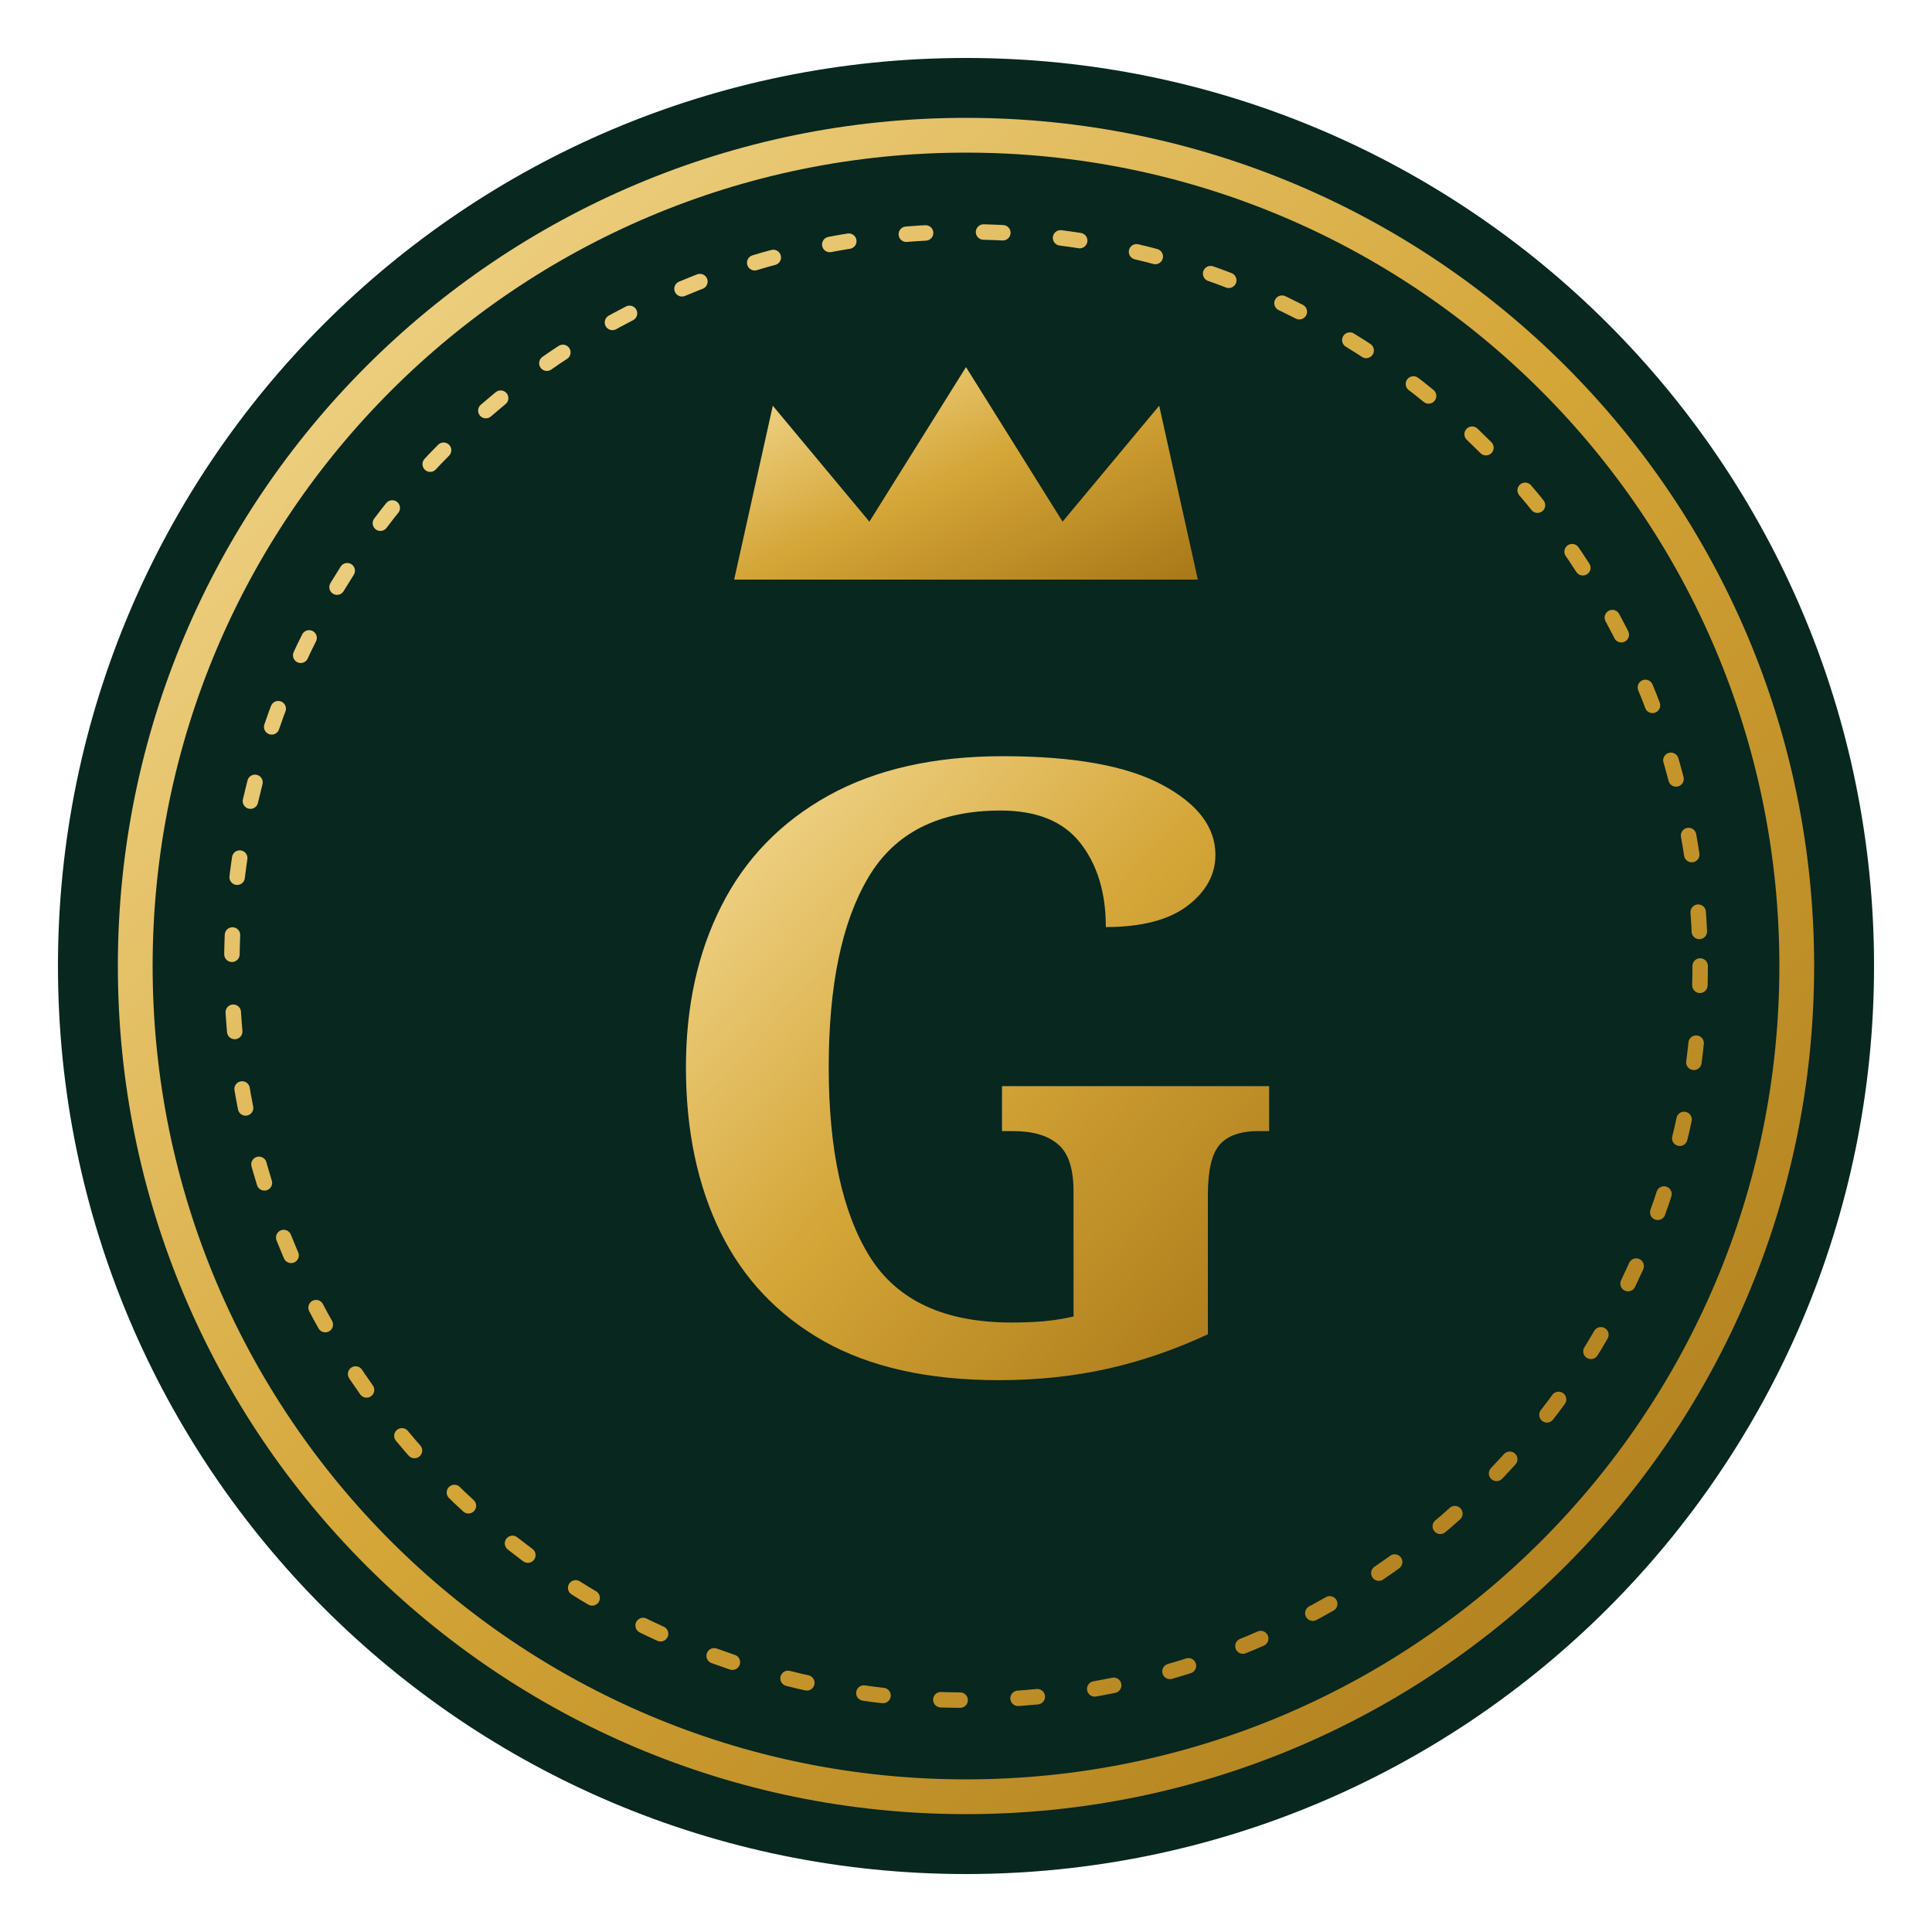
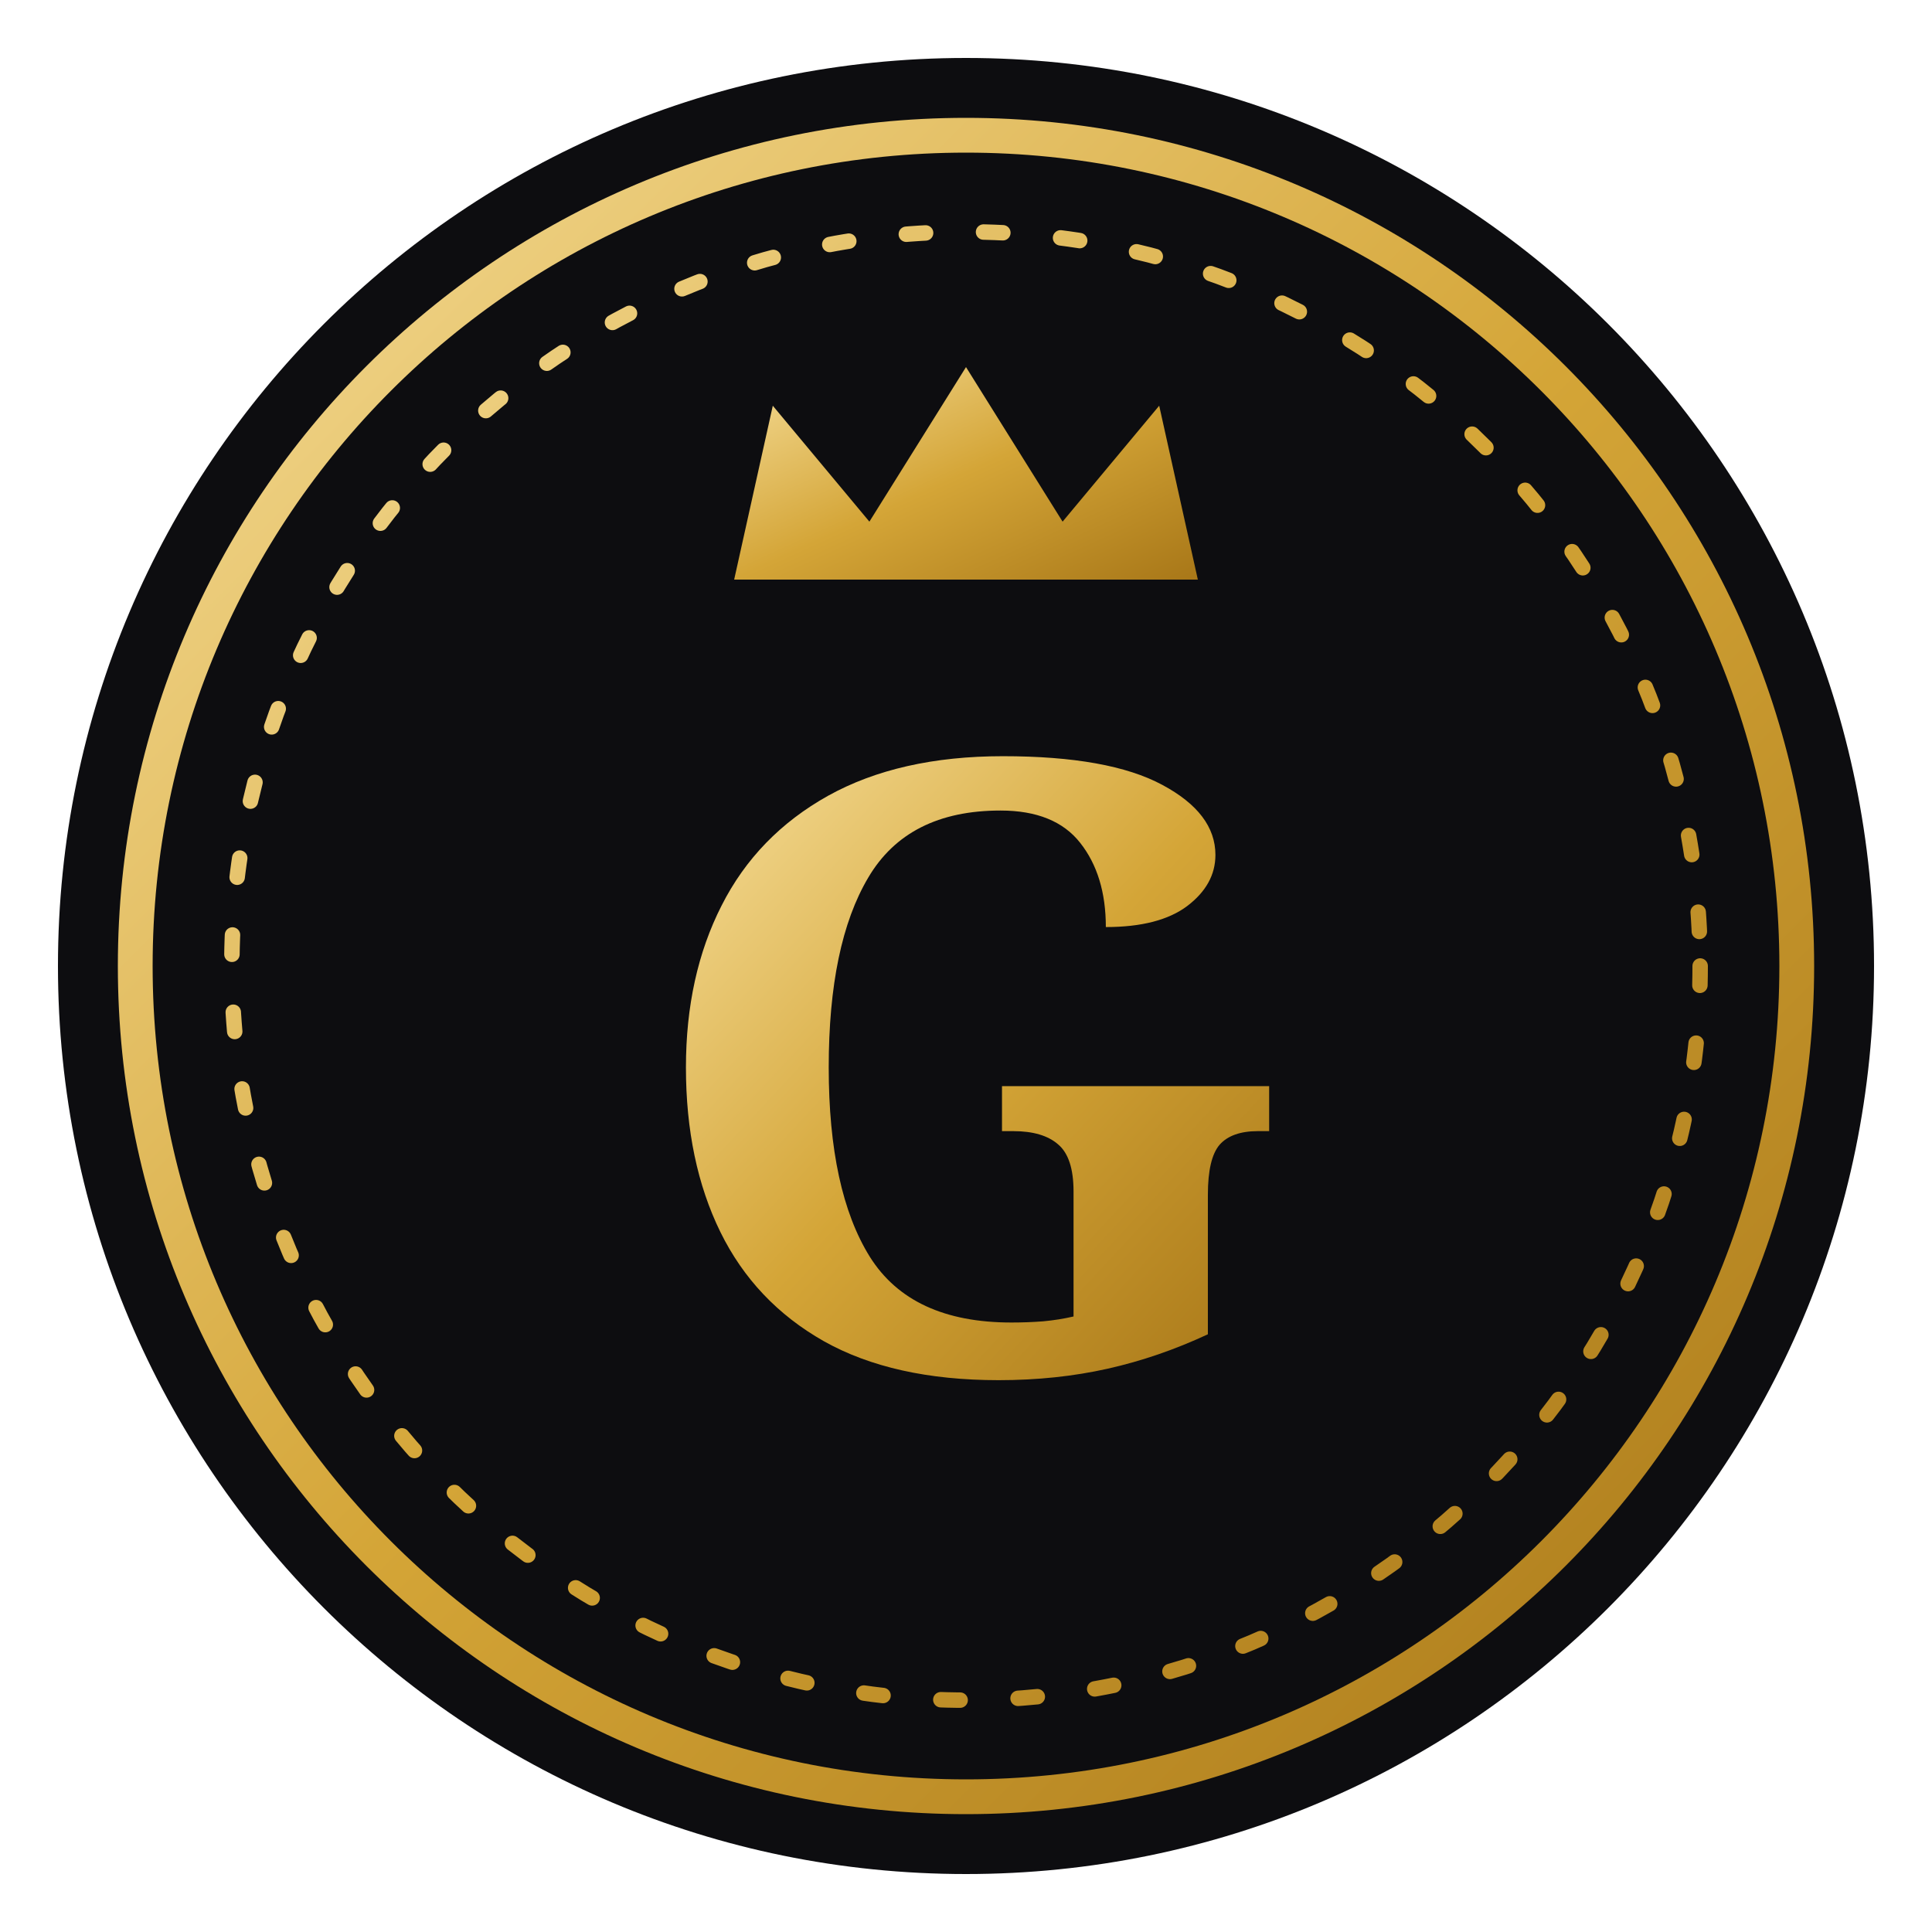
<svg xmlns="http://www.w3.org/2000/svg" viewBox="0 0 100 100">
  <defs>
    <linearGradient id="g" x1="0" y1="0" x2="1" y2="1">
      <stop offset="0" stop-color="#F6DE9A" />
      <stop offset=".5" stop-color="#D4A537" />
      <stop offset="1" stop-color="#A87718" />
    </linearGradient>
  </defs>
-   <circle cx="50" cy="50" r="47" fill="#07271F" />
+   <circle cx="50" cy="50" r="47" fill="#0D0D10" />
  <circle cx="50" cy="50" r="43" fill="none" stroke="url(#g)" stroke-width="1.8" />
  <circle cx="50" cy="50" r="38" fill="none" stroke="url(#g)" stroke-width=".8" stroke-dasharray="1 3" stroke-linecap="round" />
  <path d="M38 30 L40 21 L45 27 L50 19 L55 27 L60 21 L62 30Z" fill="url(#g)" />
  <text x="50" y="71" text-anchor="middle" font-family="Cormorant Garamond,Georgia,serif" font-size="44" font-weight="600" fill="url(#g)">G</text>
</svg>
